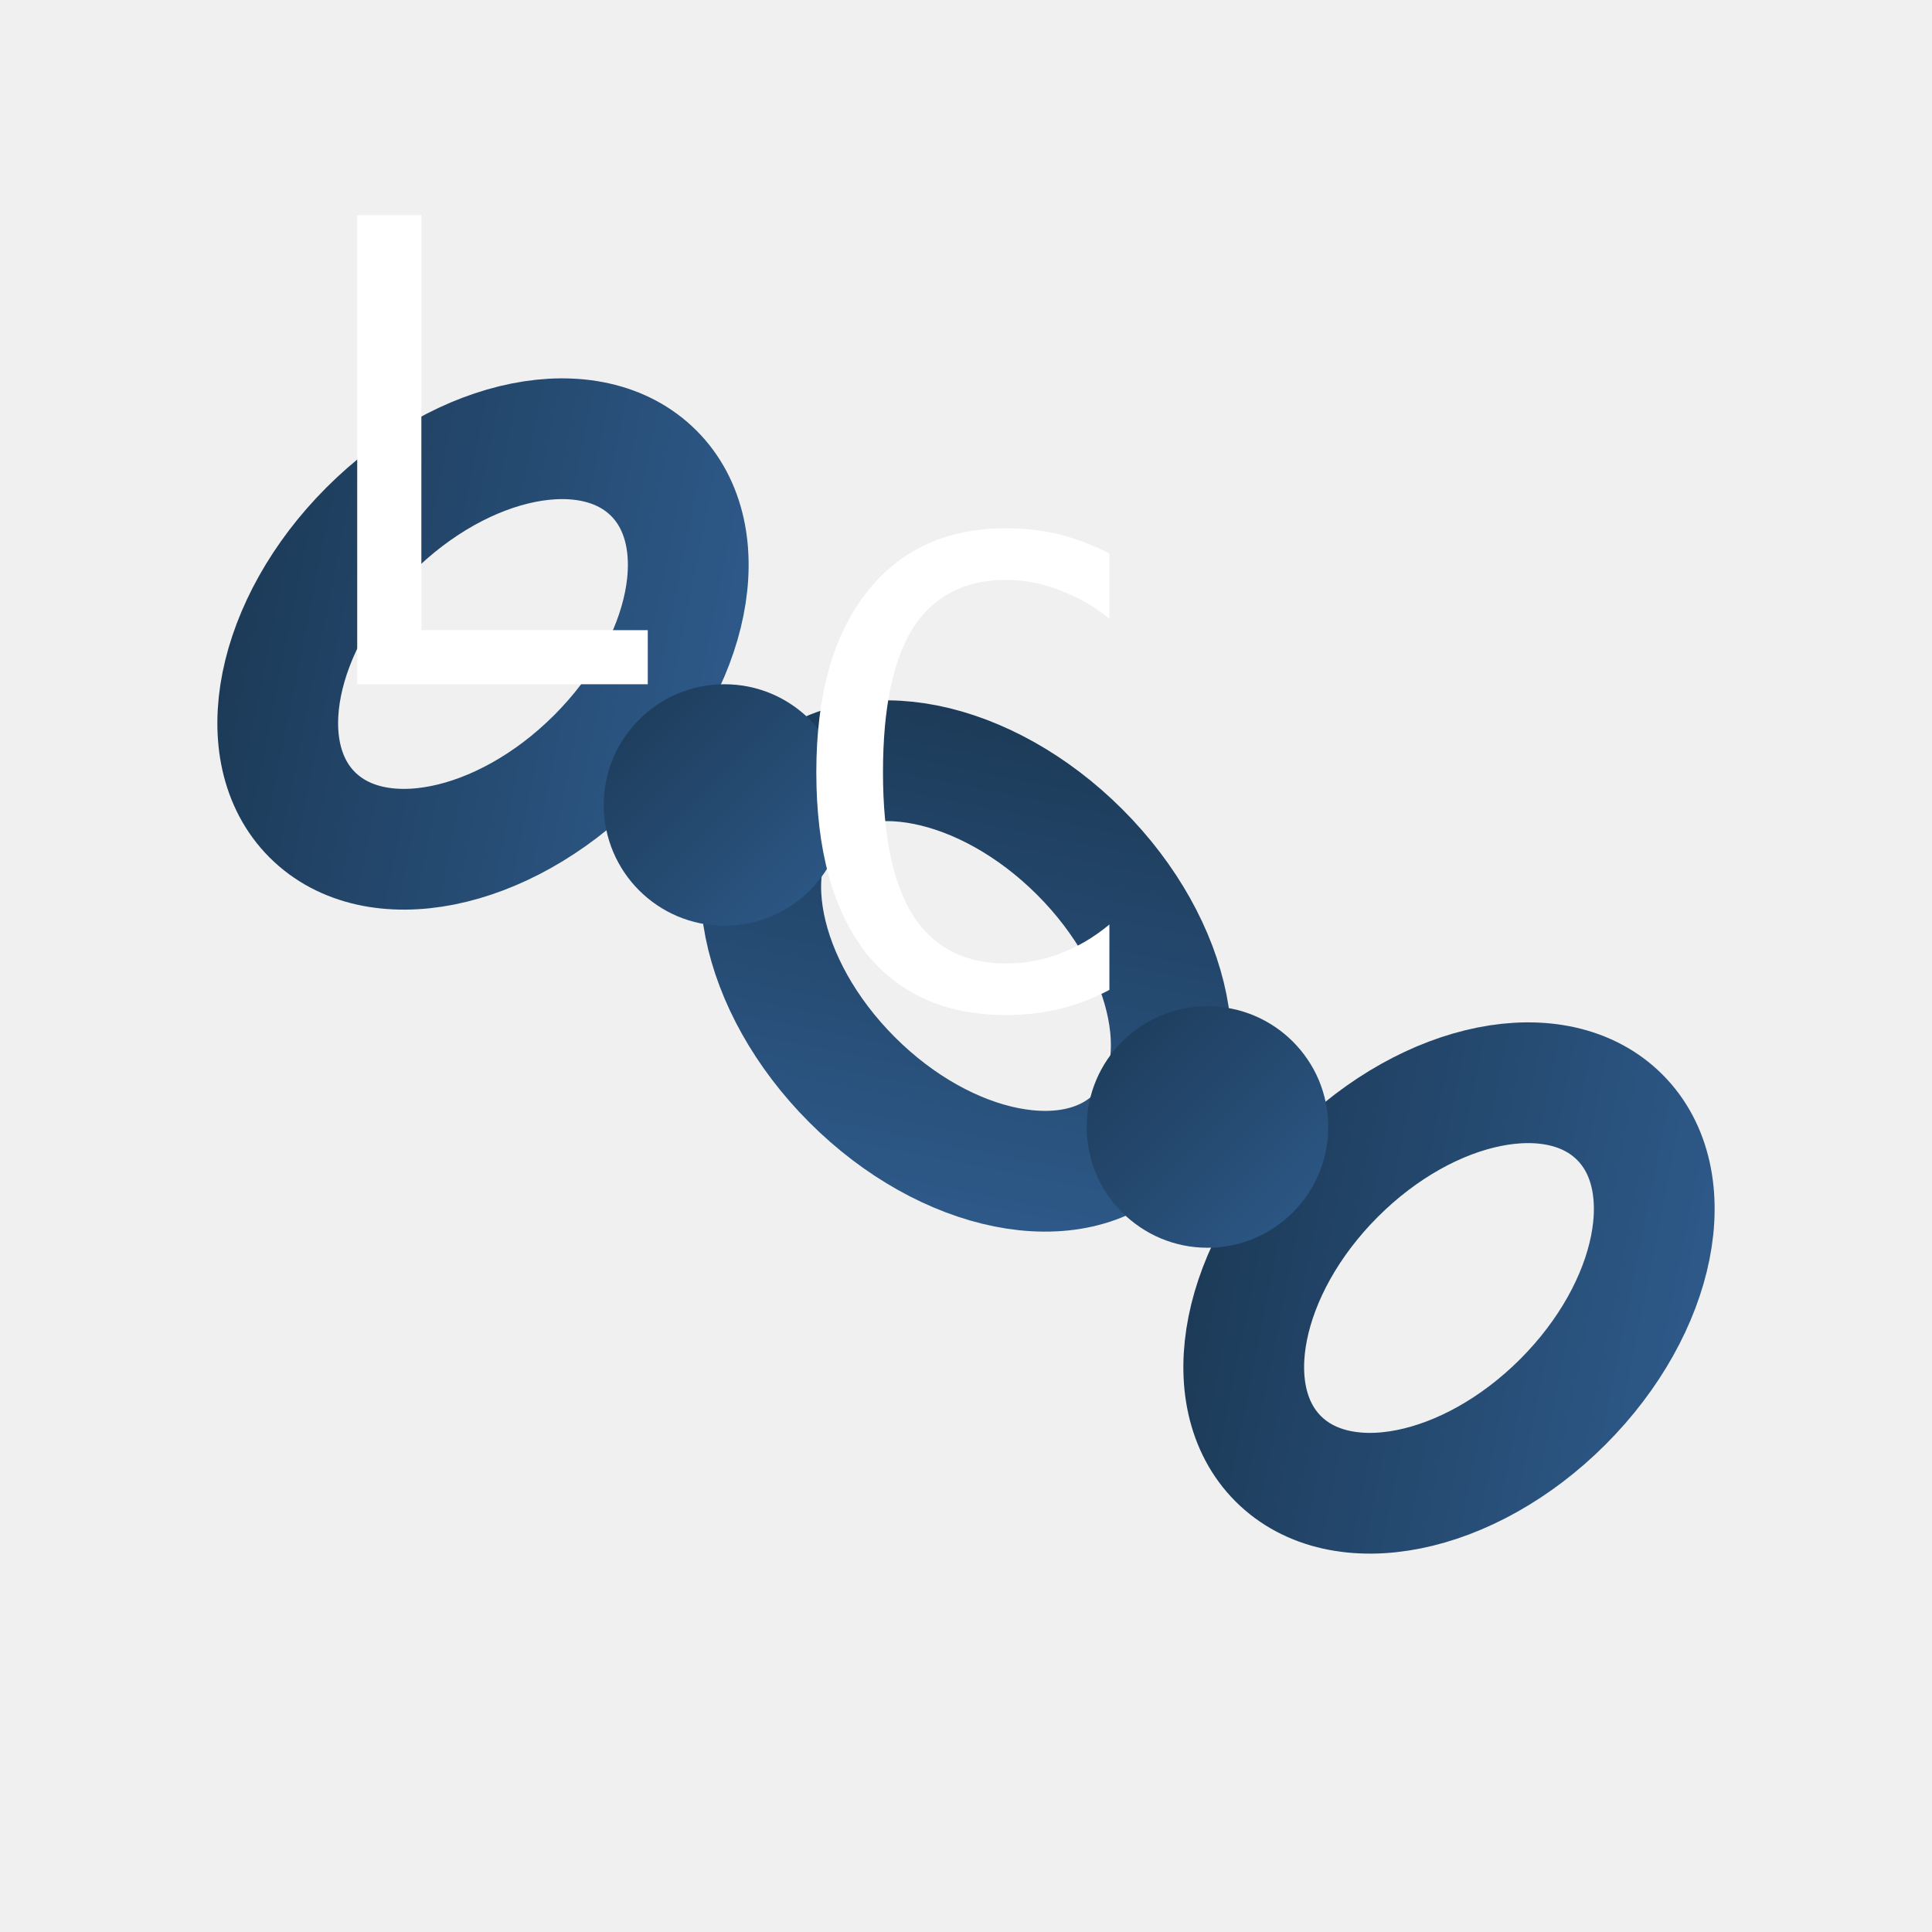
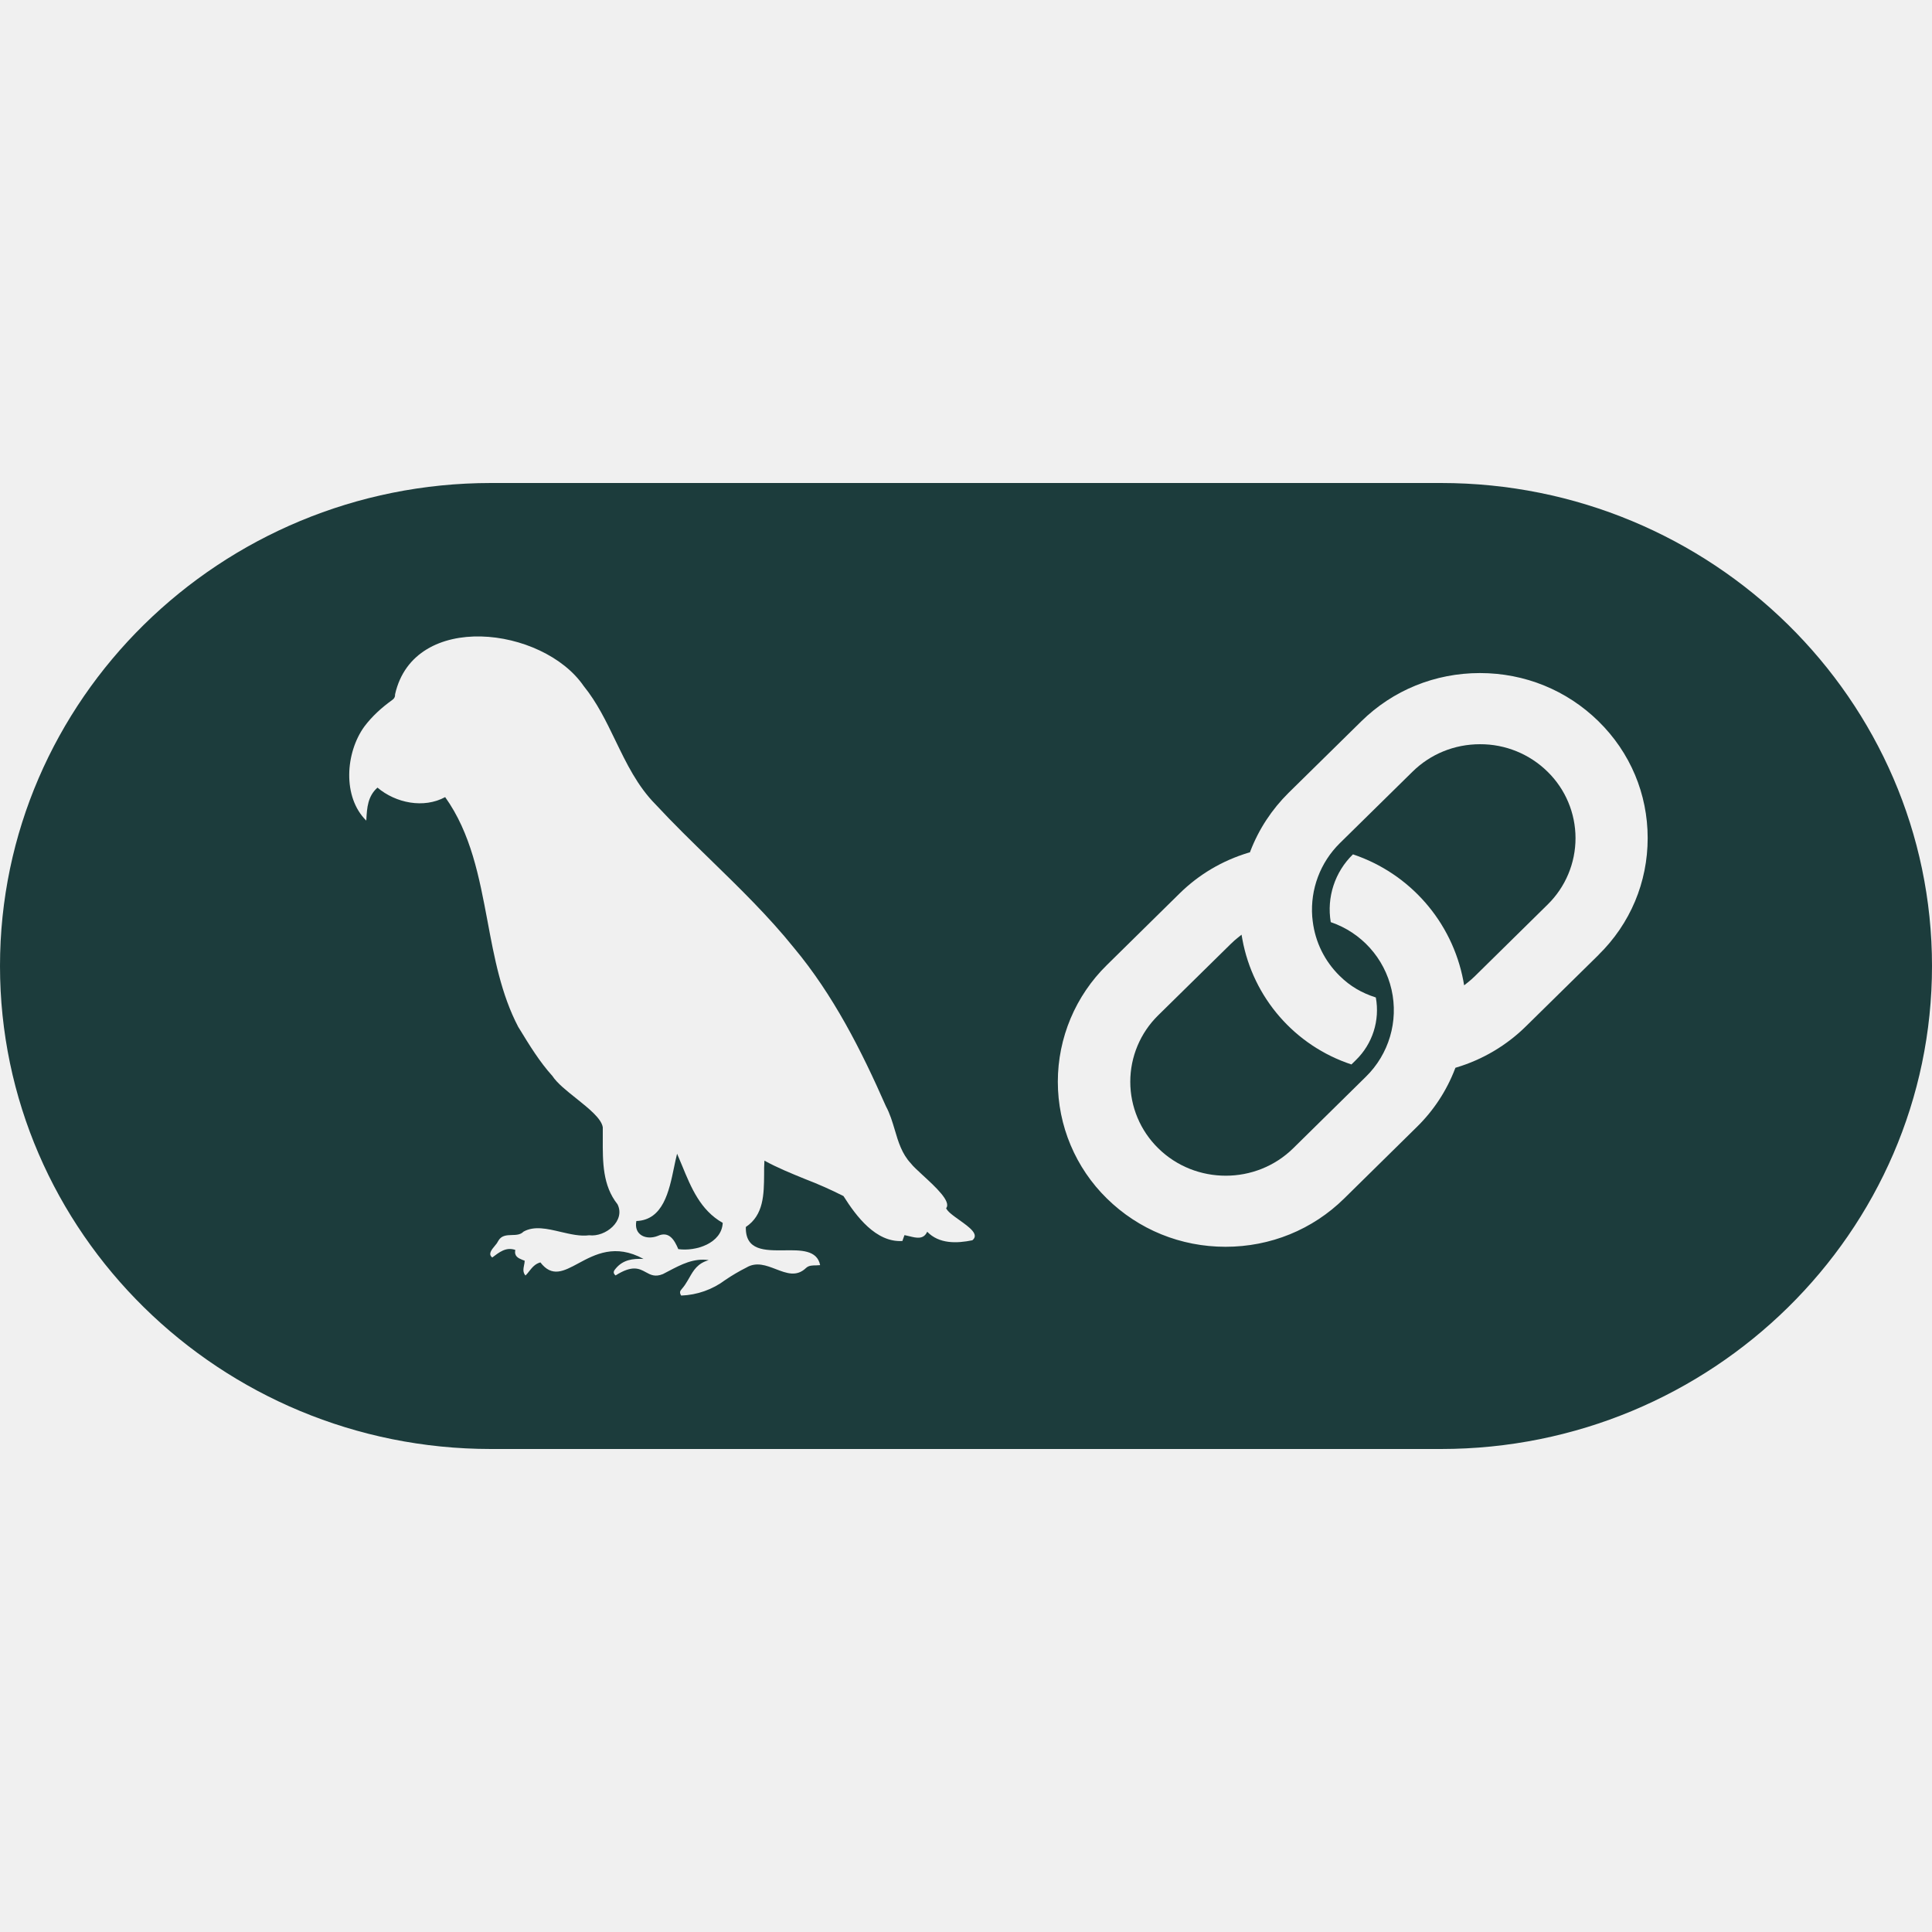
- <svg xmlns="http://www.w3.org/2000/svg" viewBox="0 0 24 24">
-   <defs>
-     <linearGradient id="langchainGradient" x1="0%" y1="0%" x2="100%" y2="100%">
-       <stop offset="0%" style="stop-color:#1C3A57;stop-opacity:1" />
-       <stop offset="100%" style="stop-color:#2E5A8A;stop-opacity:1" />
-     </linearGradient>
-   </defs>
-   <g fill="url(#langchainGradient)">
-     <ellipse cx="6" cy="8" rx="3" ry="2" transform="rotate(-45 6 8)" fill="none" stroke="url(#langchainGradient)" stroke-width="1.5" />
-     <ellipse cx="12" cy="12" rx="3" ry="2" transform="rotate(45 12 12)" fill="none" stroke="url(#langchainGradient)" stroke-width="1.5" />
-     <ellipse cx="18" cy="16" rx="3" ry="2" transform="rotate(-45 18 16)" fill="none" stroke="url(#langchainGradient)" stroke-width="1.5" />
-     <circle cx="9" cy="10" r="1.5" fill="url(#langchainGradient)" />
-     <circle cx="15" cy="14" r="1.5" fill="url(#langchainGradient)" />
-     <text x="6" y="8.5" font-family="monospace" font-size="8" fill="#fff" text-anchor="middle">L</text>
-     <text x="12" y="12.5" font-family="monospace" font-size="8" fill="#fff" text-anchor="middle">C</text>
-   </g>
+ <svg xmlns="http://www.w3.org/2000/svg" height="1em" style="flex:none;line-height:1" viewBox="0 0 24 24" width="1em">
+   <path d="M8.373 14.502c.013-.06.024-.118.038-.17l.061.145c.115.28.229.557.506.714-.012.254-.334.357-.552.326-.048-.114-.115-.228-.255-.164-.143.056-.3-.01-.266-.185.333-.012.407-.371.468-.666zM18.385 9.245c-.318 0-.616.122-.839.342l-.902.887c-.243.24-.368.572-.343.913l.006.056c.032.262.149.498.337.682.13.128.273.21.447.266a.866.866 0 01-.247.777l-.056.055a2.022 2.022 0 01-1.355-1.555l-.01-.057-.046.037c-.03.024-.06.05-.088.078l-.902.887a1.156 1.156 0 000 1.65c.231.228.535.342.84.342.304 0 .607-.114.838-.341l.902-.888a1.156 1.156 0 00-.436-1.921.953.953 0 01.276-.842 2.062 2.062 0 011.371 1.57l.01.057.047-.037c.03-.024.06-.05.088-.078l.902-.888a1.155 1.155 0 000-1.65 1.188 1.188 0 00-.84-.342z" fill="#1C3C3C" />
+   <path clip-rule="evenodd" d="M17.901 6H6.1C2.736 6 0 8.692 0 12s2.736 6 6.099 6H17.9C21.264 18 24 15.308 24 12s-2.736-6-6.099-6zm-5.821 9.407c-.195.04-.414.047-.562-.106-.045.1-.136.077-.221.056a.797.797 0 00-.061-.014c-.01.025-.017.048-.026.073-.329.021-.575-.309-.732-.558a4.991 4.991 0 00-.473-.21c-.172-.07-.345-.14-.509-.23a2.218 2.218 0 00-.004.173c-.002.244-.004.503-.227.651-.007.295.236.292.476.29.207-.003.41-.005.447.184a.485.485 0 01-.05.003c-.046 0-.092 0-.127.034-.117.111-.242.063-.372.013-.12-.046-.243-.094-.367-.02a2.318 2.318 0 00-.262.154.97.97 0 01-.548.194c-.024-.036-.014-.059.006-.08a.562.562 0 00.043-.056c.019-.028.035-.057.051-.084.054-.095.103-.18.242-.22-.185-.029-.344.055-.5.137l-.004.002a4.21 4.21 0 01-.065.034c-.097.04-.154.009-.212-.023-.082-.045-.168-.092-.376.04-.04-.032-.02-.061.002-.086.091-.109.21-.125.345-.119-.351-.193-.604-.056-.81.055-.182.098-.327.176-.471-.012-.065.017-.102.063-.138.108-.015.02-.03.038-.047.055-.035-.039-.027-.083-.018-.128l.005-.026a.242.242 0 00.003-.03l-.027-.01c-.053-.022-.105-.044-.09-.124-.117-.04-.2.03-.286.094-.054-.041-.01-.095.032-.145a.279.279 0 00.045-.065c.038-.065.103-.067.166-.069.054-.001.108-.003.145-.042.133-.075.297-.036.462.003.121.028.242.057.354.042.203.025.454-.18.352-.385-.186-.233-.184-.528-.183-.813v-.143c-.016-.108-.172-.233-.328-.358-.12-.095-.24-.191-.298-.28-.16-.177-.285-.382-.409-.585l-.015-.024c-.212-.404-.297-.86-.382-1.315-.103-.546-.205-1.09-.526-1.54-.266.144-.612.075-.841-.118-.12.107-.13.247-.138.396l-.001.014c-.297-.292-.26-.844-.023-1.17.097-.128.213-.233.342-.326.03-.021.04-.042.039-.074.235-1.04 1.836-.839 2.342-.103.167.206.281.442.395.678.137.283.273.566.5.795.22.237.452.463.684.689.359.35.718.699 1.032 1.089.49.587.839 1.276 1.144 1.97.05.092.08.193.11.293.044.15.089.299.2.417.026.035.084.088.149.148.156.143.357.328.289.409.009.019.027.04.05.06.032.028.074.058.116.088.122.087.25.178.16.25zm7.778-3.545l-.902.887c-.24.237-.537.413-.859.51l-.017.005-.006.015A2.021 2.021 0 0117.6 14l-.902.888c-.393.387-.916.6-1.474.6-.557 0-1.08-.213-1.474-.6a2.03 2.03 0 010-2.9l.902-.888c.242-.238.531-.409.859-.508l.016-.004.006-.016c.105-.272.265-.516.475-.724l.902-.887c.393-.387.917-.6 1.474-.6.558 0 1.08.213 1.474.6.394.387.61.902.61 1.45 0 .549-.216 1.064-.61 1.45v.001z" fill="#1C3C3C" fill-rule="evenodd" />
</svg>
